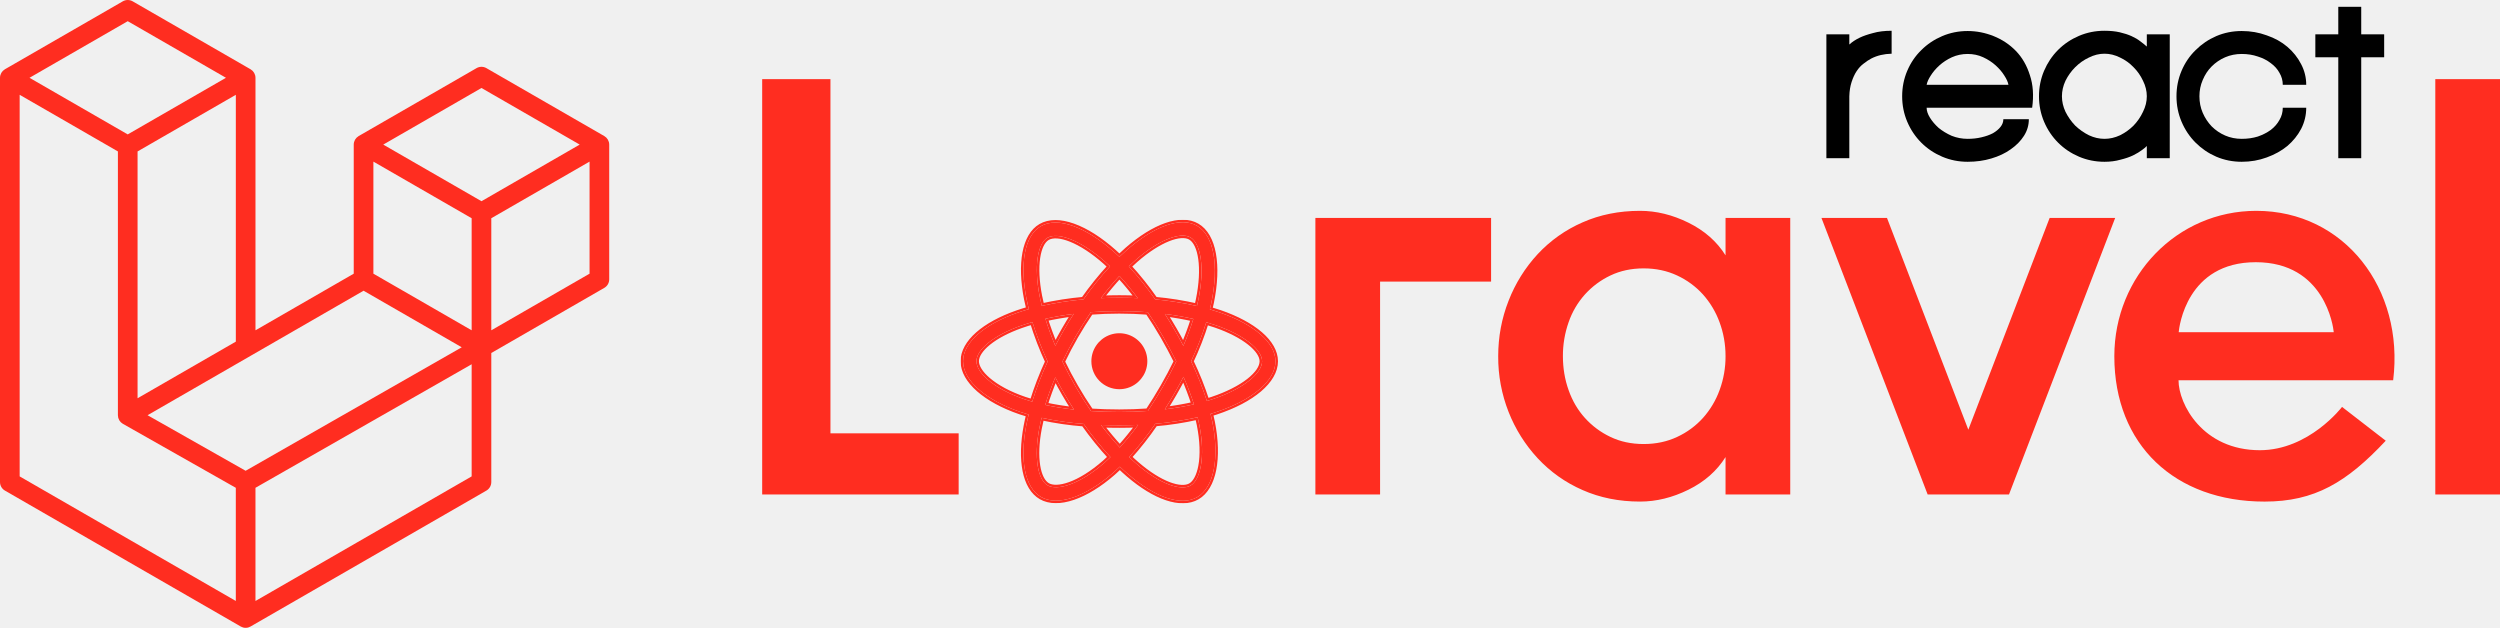
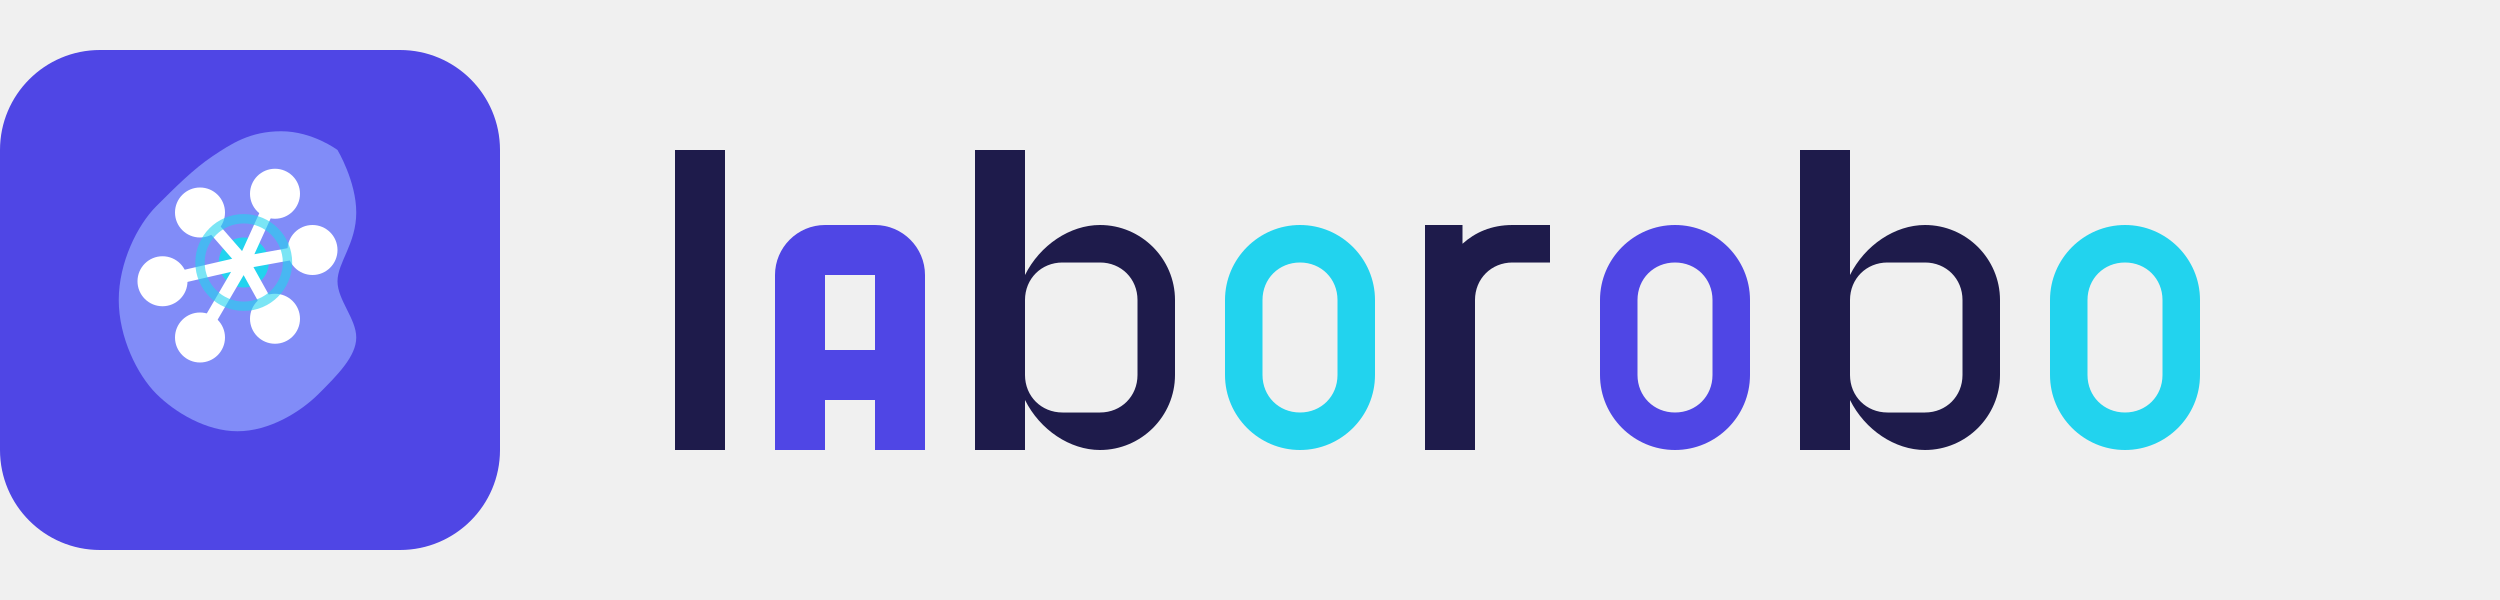
- <svg xmlns="http://www.w3.org/2000/svg" width="1991" height="500" viewBox="0 0 1991 500" fill="none">
-   <mask id="path-1-outside-1_1_7" maskUnits="userSpaceOnUse" x="765" y="175" width="253" height="226" fill="black">
-     <rect fill="white" x="765" y="175" width="253" height="226" />
-     <path d="M971.537 248.894C968.887 247.988 966.217 247.145 963.529 246.365C963.975 244.551 964.386 242.726 964.763 240.892C970.827 211.403 966.862 187.646 953.33 179.825C940.374 172.321 919.125 180.141 897.69 198.84C895.582 200.685 893.518 202.585 891.496 204.541C890.149 203.242 888.767 201.97 887.35 200.727C864.884 180.732 842.365 172.31 828.849 180.157C815.893 187.677 812.042 210.009 817.499 237.958C818.045 240.722 818.658 243.474 819.339 246.214C816.152 247.121 813.073 248.09 810.13 249.117C783.823 258.316 767 272.739 767 287.696C767 303.15 785.056 318.646 812.488 328.042C814.713 328.799 816.959 329.502 819.225 330.152C818.489 333.085 817.838 336.051 817.271 339.05C812.089 366.518 816.131 388.321 829.062 395.795C842.417 403.511 864.822 395.582 886.661 376.458C888.389 374.945 890.116 373.347 891.844 371.664C894.027 373.775 896.273 375.824 898.581 377.811C919.726 396.043 940.607 403.408 953.517 395.914C966.862 388.171 971.2 364.746 965.566 336.246C965.134 334.07 964.637 331.848 964.074 329.582C965.649 329.115 967.192 328.633 968.702 328.136C997.206 318.667 1015.78 303.358 1015.78 287.711C1015.76 272.682 998.403 258.165 971.537 248.894ZM904.681 206.873C923.043 190.854 940.208 184.531 948.033 189.05C956.362 193.865 959.601 213.279 954.367 238.741C954.021 240.399 953.648 242.053 953.247 243.701C942.289 241.208 931.177 239.449 919.985 238.435C913.577 229.204 906.553 220.417 898.959 212.133C900.818 210.33 902.722 208.576 904.671 206.873H904.681ZM840.453 300.476C842.702 304.829 845.053 309.129 847.507 313.376C850.005 317.708 852.608 321.977 855.317 326.182C847.616 325.345 839.963 324.111 832.389 322.487C834.586 315.376 837.292 307.991 840.453 300.476ZM840.453 275.429C837.343 268.074 834.711 260.84 832.55 253.853C839.65 252.262 847.216 250.962 855.104 249.977C852.461 254.102 849.918 258.288 847.475 262.534C845.033 266.781 842.687 271.079 840.437 275.429H840.453ZM846.102 287.955C849.377 281.124 852.905 274.425 856.685 267.857C860.461 261.292 864.481 254.878 868.745 248.614C876.146 248.054 883.733 247.759 891.398 247.759C899.063 247.759 906.697 248.054 914.093 248.619C918.311 254.869 922.307 261.261 926.08 267.795C929.853 274.328 933.427 280.996 936.803 287.799C933.472 294.654 929.906 301.381 926.106 307.981C922.336 314.545 918.363 320.978 914.186 327.281C906.801 327.799 899.156 328.084 891.382 328.084C883.609 328.084 876.109 327.84 868.859 327.369C864.564 321.084 860.511 314.642 856.7 308.043C852.89 301.444 849.352 294.748 846.087 287.955H846.102ZM935.305 313.303C937.81 308.957 940.215 304.553 942.519 300.093C945.678 307.255 948.467 314.576 950.874 322.025C943.21 323.751 935.462 325.074 927.661 325.99C930.293 321.813 932.842 317.584 935.305 313.303ZM942.416 275.434C940.121 271.063 937.736 266.744 935.258 262.477C932.84 258.269 930.319 254.113 927.697 250.008C935.632 251.013 943.245 252.35 950.381 253.983C948.087 261.262 945.428 268.421 942.416 275.434ZM891.502 219.747C896.677 225.401 901.563 231.314 906.143 237.461C896.347 236.994 886.545 236.994 876.736 237.461C881.572 231.066 886.521 225.131 891.502 219.747ZM834.198 189.366C842.521 184.536 860.924 191.439 880.323 208.682C881.561 209.786 882.81 210.941 884.054 212.139C876.422 220.421 869.348 229.201 862.878 238.42C851.711 239.426 840.621 241.157 829.678 243.602C829.046 241.059 828.476 238.499 827.968 235.922C823.278 211.962 826.382 193.901 834.198 189.366ZM822.065 319.89C819.992 319.299 817.945 318.658 815.924 317.967C803.796 313.821 793.779 308.411 786.901 302.518C780.744 297.237 777.624 291.966 777.624 287.696C777.624 278.621 791.13 267.043 813.654 259.191C816.483 258.207 819.337 257.307 822.215 256.491C825.561 267.242 829.612 277.759 834.343 287.976C829.555 298.333 825.454 308.994 822.065 319.89ZM879.659 368.436C870.004 376.894 860.333 382.89 851.808 385.911C844.148 388.622 838.048 388.7 834.363 386.569C826.517 382.035 823.252 364.523 827.704 341.035C828.232 338.271 828.837 335.507 829.518 332.743C840.57 335.124 851.771 336.75 863.044 337.609C869.577 346.876 876.71 355.706 884.396 364.041C882.852 365.559 881.271 367.021 879.659 368.436ZM891.797 356.402C886.76 350.955 881.732 344.927 876.83 338.449C881.594 338.636 886.445 338.729 891.382 338.729C896.451 338.729 901.468 338.62 906.412 338.397C901.849 344.643 896.971 350.652 891.797 356.402ZM956.331 371.219C954.849 379.221 951.869 384.559 948.184 386.694C940.342 391.244 923.577 385.331 905.5 369.736C903.427 367.954 901.354 366.041 899.244 364.036C906.781 355.668 913.747 346.803 920.094 337.501C931.429 336.54 942.685 334.8 953.781 332.292C954.289 334.344 954.738 336.355 955.128 338.325C957.621 350.918 957.979 362.31 956.331 371.219ZM965.349 318.024C963.991 318.475 962.591 318.911 961.171 319.336C957.692 308.535 953.483 297.983 948.572 287.753C953.299 277.659 957.343 267.26 960.679 256.626C963.224 257.367 965.696 258.145 968.075 258.969C991.096 266.908 1005.14 278.663 1005.14 287.696C1005.14 297.335 989.971 309.846 965.349 318.024Z" />
-   </mask>
-   <path d="M971.537 248.894C968.887 247.988 966.217 247.145 963.529 246.365C963.975 244.551 964.386 242.726 964.763 240.892C970.827 211.403 966.862 187.646 953.33 179.825C940.374 172.321 919.125 180.141 897.69 198.84C895.582 200.685 893.518 202.585 891.496 204.541C890.149 203.242 888.767 201.97 887.35 200.727C864.884 180.732 842.365 172.31 828.849 180.157C815.893 187.677 812.042 210.009 817.499 237.958C818.045 240.722 818.658 243.474 819.339 246.214C816.152 247.121 813.073 248.09 810.13 249.117C783.823 258.316 767 272.739 767 287.696C767 303.15 785.056 318.646 812.488 328.042C814.713 328.799 816.959 329.502 819.225 330.152C818.489 333.085 817.838 336.051 817.271 339.05C812.089 366.518 816.131 388.321 829.062 395.795C842.417 403.511 864.822 395.582 886.661 376.458C888.389 374.945 890.116 373.347 891.844 371.664C894.027 373.775 896.273 375.824 898.581 377.811C919.726 396.043 940.607 403.408 953.517 395.914C966.862 388.171 971.2 364.746 965.566 336.246C965.134 334.07 964.637 331.848 964.074 329.582C965.649 329.115 967.192 328.633 968.702 328.136C997.206 318.667 1015.78 303.358 1015.78 287.711C1015.76 272.682 998.403 258.165 971.537 248.894ZM904.681 206.873C923.043 190.854 940.208 184.531 948.033 189.05C956.362 193.865 959.601 213.279 954.367 238.741C954.021 240.399 953.648 242.053 953.247 243.701C942.289 241.208 931.177 239.449 919.985 238.435C913.577 229.204 906.553 220.417 898.959 212.133C900.818 210.33 902.722 208.576 904.671 206.873H904.681ZM840.453 300.476C842.702 304.829 845.053 309.129 847.507 313.376C850.005 317.708 852.608 321.977 855.317 326.182C847.616 325.345 839.963 324.111 832.389 322.487C834.586 315.376 837.292 307.991 840.453 300.476ZM840.453 275.429C837.343 268.074 834.711 260.84 832.55 253.853C839.65 252.262 847.216 250.962 855.104 249.977C852.461 254.102 849.918 258.288 847.475 262.534C845.033 266.781 842.687 271.079 840.437 275.429H840.453ZM846.102 287.955C849.377 281.124 852.905 274.425 856.685 267.857C860.461 261.292 864.481 254.878 868.745 248.614C876.146 248.054 883.733 247.759 891.398 247.759C899.063 247.759 906.697 248.054 914.093 248.619C918.311 254.869 922.307 261.261 926.08 267.795C929.853 274.328 933.427 280.996 936.803 287.799C933.472 294.654 929.906 301.381 926.106 307.981C922.336 314.545 918.363 320.978 914.186 327.281C906.801 327.799 899.156 328.084 891.382 328.084C883.609 328.084 876.109 327.84 868.859 327.369C864.564 321.084 860.511 314.642 856.7 308.043C852.89 301.444 849.352 294.748 846.087 287.955H846.102ZM935.305 313.303C937.81 308.957 940.215 304.553 942.519 300.093C945.678 307.255 948.467 314.576 950.874 322.025C943.21 323.751 935.462 325.074 927.661 325.99C930.293 321.813 932.842 317.584 935.305 313.303ZM942.416 275.434C940.121 271.063 937.736 266.744 935.258 262.477C932.84 258.269 930.319 254.113 927.697 250.008C935.632 251.013 943.245 252.35 950.381 253.983C948.087 261.262 945.428 268.421 942.416 275.434ZM891.502 219.747C896.677 225.401 901.563 231.314 906.143 237.461C896.347 236.994 886.545 236.994 876.736 237.461C881.572 231.066 886.521 225.131 891.502 219.747ZM834.198 189.366C842.521 184.536 860.924 191.439 880.323 208.682C881.561 209.786 882.81 210.941 884.054 212.139C876.422 220.421 869.348 229.201 862.878 238.42C851.711 239.426 840.621 241.157 829.678 243.602C829.046 241.059 828.476 238.499 827.968 235.922C823.278 211.962 826.382 193.901 834.198 189.366ZM822.065 319.89C819.992 319.299 817.945 318.658 815.924 317.967C803.796 313.821 793.779 308.411 786.901 302.518C780.744 297.237 777.624 291.966 777.624 287.696C777.624 278.621 791.13 267.043 813.654 259.191C816.483 258.207 819.337 257.307 822.215 256.491C825.561 267.242 829.612 277.759 834.343 287.976C829.555 298.333 825.454 308.994 822.065 319.89ZM879.659 368.436C870.004 376.894 860.333 382.89 851.808 385.911C844.148 388.622 838.048 388.7 834.363 386.569C826.517 382.035 823.252 364.523 827.704 341.035C828.232 338.271 828.837 335.507 829.518 332.743C840.57 335.124 851.771 336.75 863.044 337.609C869.577 346.876 876.71 355.706 884.396 364.041C882.852 365.559 881.271 367.021 879.659 368.436ZM891.797 356.402C886.76 350.955 881.732 344.927 876.83 338.449C881.594 338.636 886.445 338.729 891.382 338.729C896.451 338.729 901.468 338.62 906.412 338.397C901.849 344.643 896.971 350.652 891.797 356.402ZM956.331 371.219C954.849 379.221 951.869 384.559 948.184 386.694C940.342 391.244 923.577 385.331 905.5 369.736C903.427 367.954 901.354 366.041 899.244 364.036C906.781 355.668 913.747 346.803 920.094 337.501C931.429 336.54 942.685 334.8 953.781 332.292C954.289 334.344 954.738 336.355 955.128 338.325C957.621 350.918 957.979 362.31 956.331 371.219ZM965.349 318.024C963.991 318.475 962.591 318.911 961.171 319.336C957.692 308.535 953.483 297.983 948.572 287.753C953.299 277.659 957.343 267.26 960.679 256.626C963.224 257.367 965.696 258.145 968.075 258.969C991.096 266.908 1005.14 278.663 1005.14 287.696C1005.14 297.335 989.971 309.846 965.349 318.024Z" fill="#FF2D20" />
-   <path d="M971.537 248.894C968.887 247.988 966.217 247.145 963.529 246.365C963.975 244.551 964.386 242.726 964.763 240.892C970.827 211.403 966.862 187.646 953.33 179.825C940.374 172.321 919.125 180.141 897.69 198.84C895.582 200.685 893.518 202.585 891.496 204.541C890.149 203.242 888.767 201.97 887.35 200.727C864.884 180.732 842.365 172.31 828.849 180.157C815.893 187.677 812.042 210.009 817.499 237.958C818.045 240.722 818.658 243.474 819.339 246.214C816.152 247.121 813.073 248.09 810.13 249.117C783.823 258.316 767 272.739 767 287.696C767 303.15 785.056 318.646 812.488 328.042C814.713 328.799 816.959 329.502 819.225 330.152C818.489 333.085 817.838 336.051 817.271 339.05C812.089 366.518 816.131 388.321 829.062 395.795C842.417 403.511 864.822 395.582 886.661 376.458C888.389 374.945 890.116 373.347 891.844 371.664C894.027 373.775 896.273 375.824 898.581 377.811C919.726 396.043 940.607 403.408 953.517 395.914C966.862 388.171 971.2 364.746 965.566 336.246C965.134 334.07 964.637 331.848 964.074 329.582C965.649 329.115 967.192 328.633 968.702 328.136C997.206 318.667 1015.78 303.358 1015.78 287.711C1015.76 272.682 998.403 258.165 971.537 248.894ZM904.681 206.873C923.043 190.854 940.208 184.531 948.033 189.05C956.362 193.865 959.601 213.279 954.367 238.741C954.021 240.399 953.648 242.053 953.247 243.701C942.289 241.208 931.177 239.449 919.985 238.435C913.577 229.204 906.553 220.417 898.959 212.133C900.818 210.33 902.722 208.576 904.671 206.873H904.681ZM840.453 300.476C842.702 304.829 845.053 309.129 847.507 313.376C850.005 317.708 852.608 321.977 855.317 326.182C847.616 325.345 839.963 324.111 832.389 322.487C834.586 315.376 837.292 307.991 840.453 300.476ZM840.453 275.429C837.343 268.074 834.711 260.84 832.55 253.853C839.65 252.262 847.216 250.962 855.104 249.977C852.461 254.102 849.918 258.288 847.475 262.534C845.033 266.781 842.687 271.079 840.437 275.429H840.453ZM846.102 287.955C849.377 281.124 852.905 274.425 856.685 267.857C860.461 261.292 864.481 254.878 868.745 248.614C876.146 248.054 883.733 247.759 891.398 247.759C899.063 247.759 906.697 248.054 914.093 248.619C918.311 254.869 922.307 261.261 926.08 267.795C929.853 274.328 933.427 280.996 936.803 287.799C933.472 294.654 929.906 301.381 926.106 307.981C922.336 314.545 918.363 320.978 914.186 327.281C906.801 327.799 899.156 328.084 891.382 328.084C883.609 328.084 876.109 327.84 868.859 327.369C864.564 321.084 860.511 314.642 856.7 308.043C852.89 301.444 849.352 294.748 846.087 287.955H846.102ZM935.305 313.303C937.81 308.957 940.215 304.553 942.519 300.093C945.678 307.255 948.467 314.576 950.874 322.025C943.21 323.751 935.462 325.074 927.661 325.99C930.293 321.813 932.842 317.584 935.305 313.303ZM942.416 275.434C940.121 271.063 937.736 266.744 935.258 262.477C932.84 258.269 930.319 254.113 927.697 250.008C935.632 251.013 943.245 252.35 950.381 253.983C948.087 261.262 945.428 268.421 942.416 275.434ZM891.502 219.747C896.677 225.401 901.563 231.314 906.143 237.461C896.347 236.994 886.545 236.994 876.736 237.461C881.572 231.066 886.521 225.131 891.502 219.747ZM834.198 189.366C842.521 184.536 860.924 191.439 880.323 208.682C881.561 209.786 882.81 210.941 884.054 212.139C876.422 220.421 869.348 229.201 862.878 238.42C851.711 239.426 840.621 241.157 829.678 243.602C829.046 241.059 828.476 238.499 827.968 235.922C823.278 211.962 826.382 193.901 834.198 189.366ZM822.065 319.89C819.992 319.299 817.945 318.658 815.924 317.967C803.796 313.821 793.779 308.411 786.901 302.518C780.744 297.237 777.624 291.966 777.624 287.696C777.624 278.621 791.13 267.043 813.654 259.191C816.483 258.207 819.337 257.307 822.215 256.491C825.561 267.242 829.612 277.759 834.343 287.976C829.555 298.333 825.454 308.994 822.065 319.89ZM879.659 368.436C870.004 376.894 860.333 382.89 851.808 385.911C844.148 388.622 838.048 388.7 834.363 386.569C826.517 382.035 823.252 364.523 827.704 341.035C828.232 338.271 828.837 335.507 829.518 332.743C840.57 335.124 851.771 336.75 863.044 337.609C869.577 346.876 876.71 355.706 884.396 364.041C882.852 365.559 881.271 367.021 879.659 368.436ZM891.797 356.402C886.76 350.955 881.732 344.927 876.83 338.449C881.594 338.636 886.445 338.729 891.382 338.729C896.451 338.729 901.468 338.62 906.412 338.397C901.849 344.643 896.971 350.652 891.797 356.402ZM956.331 371.219C954.849 379.221 951.869 384.559 948.184 386.694C940.342 391.244 923.577 385.331 905.5 369.736C903.427 367.954 901.354 366.041 899.244 364.036C906.781 355.668 913.747 346.803 920.094 337.501C931.429 336.54 942.685 334.8 953.781 332.292C954.289 334.344 954.738 336.355 955.128 338.325C957.621 350.918 957.979 362.31 956.331 371.219ZM965.349 318.024C963.991 318.475 962.591 318.911 961.171 319.336C957.692 308.535 953.483 297.983 948.572 287.753C953.299 277.659 957.343 267.26 960.679 256.626C963.224 257.367 965.696 258.145 968.075 258.969C991.096 266.908 1005.14 278.663 1005.14 287.696C1005.14 297.335 989.971 309.846 965.349 318.024Z" stroke="#FF2D20" stroke-width="4" mask="url(#path-1-outside-1_1_7)" />
-   <path d="M891.382 309.96C895.793 309.974 900.109 308.679 903.783 306.24C907.457 303.8 910.325 300.324 912.023 296.253C913.721 292.182 914.172 287.699 913.321 283.372C912.469 279.044 910.352 275.066 907.239 271.943C904.125 268.819 900.154 266.689 895.829 265.823C891.504 264.957 887.02 265.394 882.944 267.079C878.867 268.764 875.383 271.62 872.931 275.286C870.479 278.953 869.17 283.264 869.17 287.675C869.164 290.597 869.733 293.492 870.847 296.193C871.96 298.895 873.595 301.351 875.658 303.421C877.72 305.49 880.171 307.133 882.869 308.255C885.567 309.377 888.46 309.957 891.382 309.96Z" fill="#FF2D20" />
-   <path fill-rule="evenodd" clip-rule="evenodd" d="M484.904 113.113C485.084 113.78 485.176 114.467 485.178 115.157V222.481C485.178 223.859 484.815 225.212 484.125 226.404C483.435 227.596 482.443 228.584 481.25 229.27L391.267 281.132V383.926C391.267 386.724 389.782 389.306 387.359 390.715L199.527 498.958C199.097 499.202 198.628 499.359 198.159 499.525C197.984 499.584 197.817 499.691 197.632 499.74C196.319 500.087 194.939 500.087 193.626 499.74C193.411 499.682 193.215 499.564 193.01 499.486C192.58 499.33 192.131 499.193 191.72 498.958L3.928 390.715C2.735 390.029 1.744 389.04 1.054 387.848C0.365 386.656 0.001 385.304 0 383.926L0 61.955C0 61.251 0.098 60.566 0.274 59.901C0.332 59.676 0.469 59.471 0.547 59.246C0.694 58.835 0.831 58.414 1.046 58.033C1.192 57.779 1.407 57.573 1.583 57.338C1.808 57.025 2.013 56.703 2.277 56.429C2.501 56.204 2.795 56.038 3.049 55.842C3.332 55.607 3.586 55.353 3.908 55.167L97.819 1.045C99.008 0.36 100.356 0 101.728 0C103.099 0 104.447 0.36 105.636 1.045L199.537 55.167H199.557C199.869 55.363 200.133 55.607 200.417 55.832C200.671 56.028 200.954 56.204 201.179 56.419C201.452 56.703 201.648 57.025 201.882 57.338C202.048 57.573 202.273 57.779 202.41 58.033C202.635 58.424 202.762 58.835 202.918 59.246C202.996 59.471 203.133 59.676 203.192 59.911C203.371 60.578 203.463 61.265 203.465 61.955V263.055L281.713 217.952V115.148C281.713 114.463 281.81 113.768 281.986 113.113C282.055 112.878 282.182 112.673 282.26 112.448C282.416 112.037 282.553 111.617 282.768 111.235C282.915 110.981 283.13 110.775 283.296 110.541C283.53 110.228 283.726 109.905 283.999 109.631C284.224 109.406 284.507 109.24 284.761 109.044C285.054 108.809 285.309 108.555 285.621 108.369L379.542 54.248C380.73 53.562 382.078 53.201 383.45 53.201C384.822 53.201 386.17 53.562 387.359 54.248L481.26 108.369C481.592 108.565 481.846 108.809 482.139 109.034C482.383 109.23 482.667 109.406 482.891 109.621C483.165 109.905 483.36 110.228 483.595 110.541C483.771 110.775 483.986 110.981 484.123 111.235C484.347 111.617 484.474 112.037 484.631 112.448C484.719 112.673 484.846 112.878 484.904 113.113ZM469.524 217.952V128.705L436.664 147.642L391.267 173.808V263.055L469.534 217.952H469.524ZM375.623 379.397V290.091L330.969 315.621L203.455 388.475V478.622L375.623 379.397ZM15.653 75.503V379.397L187.802 478.612V388.485L97.868 337.532L97.839 337.513L97.8 337.493C97.497 337.317 97.243 337.063 96.959 336.847C96.715 336.652 96.432 336.495 96.217 336.28L96.197 336.251C95.943 336.006 95.767 335.703 95.552 335.429C95.357 335.165 95.122 334.94 94.966 334.666L94.956 334.637C94.78 334.343 94.673 333.991 94.546 333.659C94.419 333.365 94.253 333.091 94.175 332.778C94.077 332.407 94.057 332.006 94.018 331.624C93.979 331.331 93.901 331.037 93.901 330.744V120.606L48.514 94.43L15.653 75.503ZM101.737 16.872L23.5 61.955L101.718 107.039L179.946 61.946L101.718 16.872H101.737ZM142.425 298.23L187.812 272.074V75.503L154.951 94.44L109.554 120.606V317.177L142.425 298.23ZM383.45 70.074L305.222 115.157L383.45 160.241L461.668 115.148L383.45 70.074ZM375.623 173.808L330.227 147.642L297.366 128.705V217.952L342.753 244.108L375.623 263.055V173.808ZM195.619 374.927L310.362 309.351L367.719 276.583L289.549 231.529L199.547 283.401L117.518 330.675L195.619 374.927Z" fill="#FF2D20" />
-   <path fill-rule="evenodd" clip-rule="evenodd" d="M661.371 63V345.115H763.474V393.787H607V63H661.371ZM1047.57 393.787V173.576H1187.5V224.268H1099.09V393.811H1047.57V393.787ZM1374.22 203.347V173.576H1425.75V393.799H1374.22V364.016C1367.29 375.045 1357.45 383.712 1344.68 390.004C1331.92 396.308 1319.08 399.454 1306.15 399.454C1289.45 399.454 1274.17 396.394 1260.3 390.249C1246.79 384.36 1234.64 375.751 1224.61 364.958C1214.66 354.224 1206.81 341.728 1201.45 328.112C1195.88 313.965 1193.07 298.88 1193.17 283.675C1193.17 268.251 1195.93 253.513 1201.45 239.484C1206.77 225.777 1214.62 213.193 1224.6 202.393C1234.64 191.605 1246.79 183 1260.3 177.114C1274.17 170.969 1289.45 167.909 1306.15 167.909C1319.07 167.909 1331.92 171.055 1344.68 177.359C1357.45 183.663 1367.29 192.318 1374.22 203.347ZM1369.5 310.619C1372.67 301.995 1374.27 292.875 1374.22 283.688C1374.22 274.225 1372.63 265.252 1369.5 256.757C1366.54 248.576 1362.06 241.035 1356.27 234.538C1350.5 228.166 1343.5 223.021 1335.7 219.408C1327.67 215.638 1318.75 213.74 1308.99 213.74C1299.22 213.74 1290.39 215.638 1282.52 219.408C1274.81 223.064 1267.9 228.206 1262.19 234.538C1256.42 241.001 1252 248.551 1249.2 256.744C1246.17 265.399 1244.65 274.508 1244.7 283.675C1244.7 293.126 1246.18 302.111 1249.2 310.606C1252.18 319.126 1256.52 326.52 1262.19 332.824C1267.9 339.159 1274.81 344.302 1282.52 347.955C1290.39 351.737 1299.22 353.623 1308.99 353.623C1318.75 353.623 1327.67 351.737 1335.7 347.955C1343.51 344.346 1350.5 339.2 1356.27 332.824C1362.06 326.332 1366.54 318.795 1369.5 310.619ZM1632.33 173.576H1684.52L1599.96 393.799H1535.18L1450.61 173.576H1502.8L1567.57 342.214L1632.33 173.576ZM1796.91 167.909C1867.06 167.909 1914.91 230.07 1905.92 302.821H1734.98C1734.98 321.819 1754.17 358.544 1799.74 358.544C1838.92 358.544 1865.19 324.084 1865.2 324.06L1900.01 350.991C1868.89 384.202 1843.4 399.467 1803.49 399.467C1732.19 399.467 1683.85 354.369 1683.85 283.688C1683.85 219.751 1733.82 167.909 1796.91 167.909ZM1735.11 264.542H1858.6C1858.22 260.307 1851.52 208.819 1796.49 208.819C1741.45 208.819 1735.51 260.307 1735.11 264.542ZM1939.47 393.787V63H1991V393.787H1939.47Z" fill="#FF2D20" />
-   <path d="M1472.8 35.462C1474.96 33.432 1477.74 31.605 1481.12 29.981C1483.96 28.628 1487.48 27.41 1491.68 26.327C1495.87 25.109 1500.81 24.5 1506.49 24.5V42.77C1500.4 42.905 1494.99 44.191 1490.25 46.627C1488.22 47.71 1486.19 49.063 1484.16 50.687C1482.13 52.176 1480.31 54.138 1478.68 56.574C1477.06 59.01 1475.71 61.92 1474.62 65.303C1473.54 68.551 1472.93 72.34 1472.8 76.671V126H1454.53V27.342H1472.8V35.462Z" fill="black" />
-   <path d="M1615.77 94.941C1615.77 99.678 1614.49 104.076 1611.91 108.136C1609.34 112.196 1605.82 115.782 1601.36 118.895C1597.03 122.008 1591.89 124.444 1585.93 126.203C1580.11 127.962 1573.82 128.842 1567.05 128.842C1559.88 128.842 1553.11 127.489 1546.75 124.782C1540.39 122.075 1534.84 118.354 1530.11 113.617C1525.37 108.88 1521.65 103.332 1518.94 96.971C1516.23 90.61 1514.88 83.844 1514.88 76.671C1514.88 69.498 1516.23 62.732 1518.94 56.371C1521.65 50.01 1525.37 44.529 1530.11 39.928C1534.84 35.191 1540.39 31.47 1546.75 28.763C1553.11 26.056 1559.88 24.703 1567.05 24.703C1574.09 24.703 1580.99 26.056 1587.76 28.763C1594.52 31.47 1600.41 35.394 1605.42 40.537C1610.43 45.68 1614.15 52.108 1616.58 59.822C1619.15 67.401 1619.76 76.062 1618.41 85.806H1534.37C1534.37 88.242 1535.25 90.881 1537.01 93.723C1538.77 96.565 1541.07 99.272 1543.91 101.843C1546.89 104.279 1550.34 106.377 1554.26 108.136C1558.32 109.76 1562.59 110.572 1567.05 110.572C1570.98 110.572 1574.63 110.166 1578.01 109.354C1581.53 108.542 1584.58 107.459 1587.15 106.106C1589.72 104.617 1591.75 102.926 1593.24 101.031C1594.73 99.136 1595.47 97.106 1595.47 94.941H1615.77ZM1599.53 67.536C1599.13 65.371 1598.04 62.935 1596.28 60.228C1594.52 57.386 1592.22 54.679 1589.38 52.108C1586.54 49.537 1583.22 47.371 1579.43 45.612C1575.65 43.853 1571.52 42.973 1567.05 42.973C1562.59 42.973 1558.39 43.853 1554.47 45.612C1550.68 47.371 1547.36 49.537 1544.52 52.108C1541.68 54.679 1539.38 57.386 1537.62 60.228C1535.86 62.935 1534.77 65.371 1534.37 67.536H1599.53Z" fill="black" />
-   <path d="M1709.72 126V116.256C1709.04 117.068 1707.76 118.151 1705.86 119.504C1704.1 120.857 1701.74 122.278 1698.76 123.767C1695.92 125.12 1692.53 126.271 1688.61 127.218C1684.82 128.301 1680.62 128.842 1676.02 128.842C1668.85 128.842 1662.08 127.489 1655.72 124.782C1649.36 122.075 1643.81 118.354 1639.08 113.617C1634.34 108.88 1630.62 103.332 1627.91 96.971C1625.21 90.61 1623.85 83.844 1623.85 76.671C1623.85 69.498 1625.21 62.732 1627.91 56.371C1630.62 50.01 1634.34 44.462 1639.08 39.725C1643.81 34.988 1649.36 31.267 1655.72 28.56C1662.08 25.853 1668.85 24.5 1676.02 24.5C1680.62 24.5 1684.68 24.906 1688.2 25.718C1691.72 26.53 1694.83 27.545 1697.54 28.763C1700.25 29.981 1702.55 31.334 1704.44 32.823C1706.47 34.312 1708.23 35.733 1709.72 37.086V27.342H1727.99V126H1709.72ZM1642.12 76.671C1642.12 80.866 1643.07 84.994 1644.96 89.054C1646.99 93.114 1649.57 96.768 1652.68 100.016C1655.93 103.129 1659.58 105.7 1663.64 107.73C1667.7 109.625 1671.83 110.572 1676.02 110.572C1680.22 110.572 1684.35 109.625 1688.41 107.73C1692.47 105.7 1696.05 103.129 1699.16 100.016C1702.28 96.768 1704.78 93.114 1706.68 89.054C1708.71 84.994 1709.72 80.866 1709.72 76.671C1709.72 72.476 1708.71 68.348 1706.68 64.288C1704.78 60.228 1702.28 56.642 1699.16 53.529C1696.05 50.281 1692.47 47.71 1688.41 45.815C1684.35 43.785 1680.22 42.77 1676.02 42.77C1671.83 42.77 1667.7 43.785 1663.64 45.815C1659.58 47.71 1655.93 50.281 1652.68 53.529C1649.57 56.642 1646.99 60.228 1644.96 64.288C1643.07 68.348 1642.12 72.476 1642.12 76.671Z" fill="black" />
-   <path d="M1836.68 85.806C1836.68 91.761 1835.32 97.377 1832.62 102.655C1829.91 107.798 1826.25 112.331 1821.65 116.256C1817.05 120.045 1811.57 123.09 1805.21 125.391C1798.98 127.692 1792.35 128.842 1785.32 128.842C1778.14 128.842 1771.38 127.489 1765.02 124.782C1758.79 122.075 1753.31 118.354 1748.57 113.617C1743.84 108.88 1740.11 103.332 1737.41 96.971C1734.7 90.61 1733.35 83.844 1733.35 76.671C1733.35 69.498 1734.7 62.732 1737.41 56.371C1740.11 50.01 1743.84 44.529 1748.57 39.928C1753.31 35.191 1758.79 31.47 1765.02 28.763C1771.38 26.056 1778.14 24.703 1785.32 24.703C1792.35 24.703 1798.98 25.853 1805.21 28.154C1811.57 30.319 1817.05 33.364 1821.65 37.289C1826.25 41.214 1829.91 45.815 1832.62 51.093C1835.32 56.236 1836.68 61.717 1836.68 67.536H1818C1818 64.153 1817.12 60.972 1815.36 57.995C1813.74 55.018 1811.44 52.446 1808.46 50.281C1805.48 47.98 1802.03 46.221 1798.11 45.003C1794.18 43.65 1789.92 42.973 1785.32 42.973C1780.58 42.973 1776.18 43.853 1772.12 45.612C1768.06 47.371 1764.47 49.807 1761.36 52.92C1758.38 55.897 1756.02 59.484 1754.26 63.679C1752.5 67.739 1751.62 72.07 1751.62 76.671C1751.62 81.408 1752.5 85.806 1754.26 89.866C1756.02 93.926 1758.38 97.512 1761.36 100.625C1764.47 103.738 1768.06 106.174 1772.12 107.933C1776.18 109.692 1780.58 110.572 1785.32 110.572C1789.92 110.572 1794.18 109.963 1798.11 108.745C1802.03 107.392 1805.48 105.632 1808.46 103.467C1811.44 101.166 1813.74 98.527 1815.36 95.55C1817.12 92.573 1818 89.325 1818 85.806H1836.68Z" fill="black" />
-   <path d="M1862.21 126V45.612H1843.94V27.342H1862.21V5.418H1880.48V27.342H1898.75V45.612H1880.48V126H1862.21Z" fill="black" />
+ <svg xmlns="http://www.w3.org/2000/svg" width="200" height="48" viewBox="0 0 200 48" fill="none">
+   <rect width="40" height="40" rx="8" y="4" fill="#4F46E5" />
+   <path d="M27 12C27 12 28.5 14.5 28.5 17C28.5 19.5 27 21 27 22.5C27 24 28.5 25.5 28.5 27C28.5 28.5 27 30 25.5 31.5C24 33 21.5 34.5 19 34.5C16.5 34.5 14 33 12.5 31.5C11 30 9.5 27 9.5 24C9.5 21 11 18 12.5 16.5C14 15 15.5 13.5 17 12.5C18.5 11.5 20 10.5 22.5 10.5C25 10.5 27 12 27 12Z" fill="#818CF8" />
+   <circle cx="16" cy="17" r="2" fill="white" />
+   <circle cx="22" cy="15.5" r="2" fill="white" />
+   <circle cx="25" cy="20" r="2" fill="white" />
+   <circle cx="13" cy="22.5" r="2" fill="white" />
+   <circle cx="19.5" cy="21" r="2" fill="#22D3EE" />
+   <circle cx="16" cy="27" r="2" fill="white" />
+   <circle cx="22" cy="25.5" r="2" fill="white" />
+   <path d="M16 17L19.5 21M22 15.5L19.5 21M25 20L19.5 21M13 22.5L19.5 21M19.5 21L16 27M19.5 21L22 25.5" stroke="white" stroke-width="1" stroke-linecap="round" />
+   <circle cx="19.5" cy="21" r="3.5" fill="none" stroke="#22D3EE" stroke-width="0.75" opacity="0.6" />
+   <path d="M54 12V36H58V12H54Z" fill="#1E1B4B" />
+   <path d="M62 22C62 19.8 63.8 18 66 18H70C72.2 18 74 19.8 74 22V36H70V32H66V36H62V22ZM66 22V28H70V22H66Z" fill="#4F46E5" />
+   <path d="M78 12V36H82V32C83.2 34.4 85.6 36 88 36C91.3 36 94 33.3 94 30V24C94 20.7 91.3 18 88 18C85.6 18 83.2 19.6 82 22V12H78ZM82 24C82 22.3 83.3 21 85 21H88C89.7 21 91 22.3 91 24V30C91 31.7 89.7 33 88 33H85C83.3 33 82 31.7 82 30V24Z" fill="#1E1B4B" />
+   <path d="M98 24C98 20.7 100.7 18 104 18C107.3 18 110 20.7 110 24V30C110 33.3 107.3 36 104 36C100.7 36 98 33.3 98 30V24ZM101 24V30C101 31.7 102.3 33 104 33C105.7 33 107 31.7 107 30V24C107 22.3 105.7 21 104 21C102.3 21 101 22.3 101 24Z" fill="#22D3EE" />
+   <path d="M114 18V36H118V24C118 22.3 119.3 21 121 21H124V18H121C119.3 18 118 18.6 117 19.5V18H114Z" fill="#1E1B4B" />
+   <path d="M128 24C128 20.7 130.7 18 134 18C137.3 18 140 20.7 140 24V30C140 33.3 137.3 36 134 36C130.7 36 128 33.3 128 30V24ZM131 24V30C131 31.7 132.3 33 134 33C135.7 33 137 31.7 137 30V24C137 22.3 135.7 21 134 21C132.3 21 131 22.3 131 24Z" fill="#4F46E5" />
+   <path d="M144 12V36H148V32C149.2 34.4 151.6 36 154 36C157.3 36 160 33.3 160 30V24C160 20.7 157.3 18 154 18C151.6 18 149.2 19.6 148 22V12H144ZM148 24C148 22.3 149.3 21 151 21H154C155.7 21 157 22.3 157 24V30C157 31.7 155.7 33 154 33H151C149.3 33 148 31.7 148 30V24Z" fill="#1E1B4B" />
+   <path d="M164 24C164 20.7 166.7 18 170 18C173.3 18 176 20.7 176 24V30C176 33.3 173.3 36 170 36C166.7 36 164 33.3 164 30V24ZM167 24V30C167 31.7 168.3 33 170 33C171.7 33 173 31.7 173 30V24C173 22.3 171.7 21 170 21C168.3 21 167 22.3 167 24Z" fill="#22D3EE" />
</svg>
